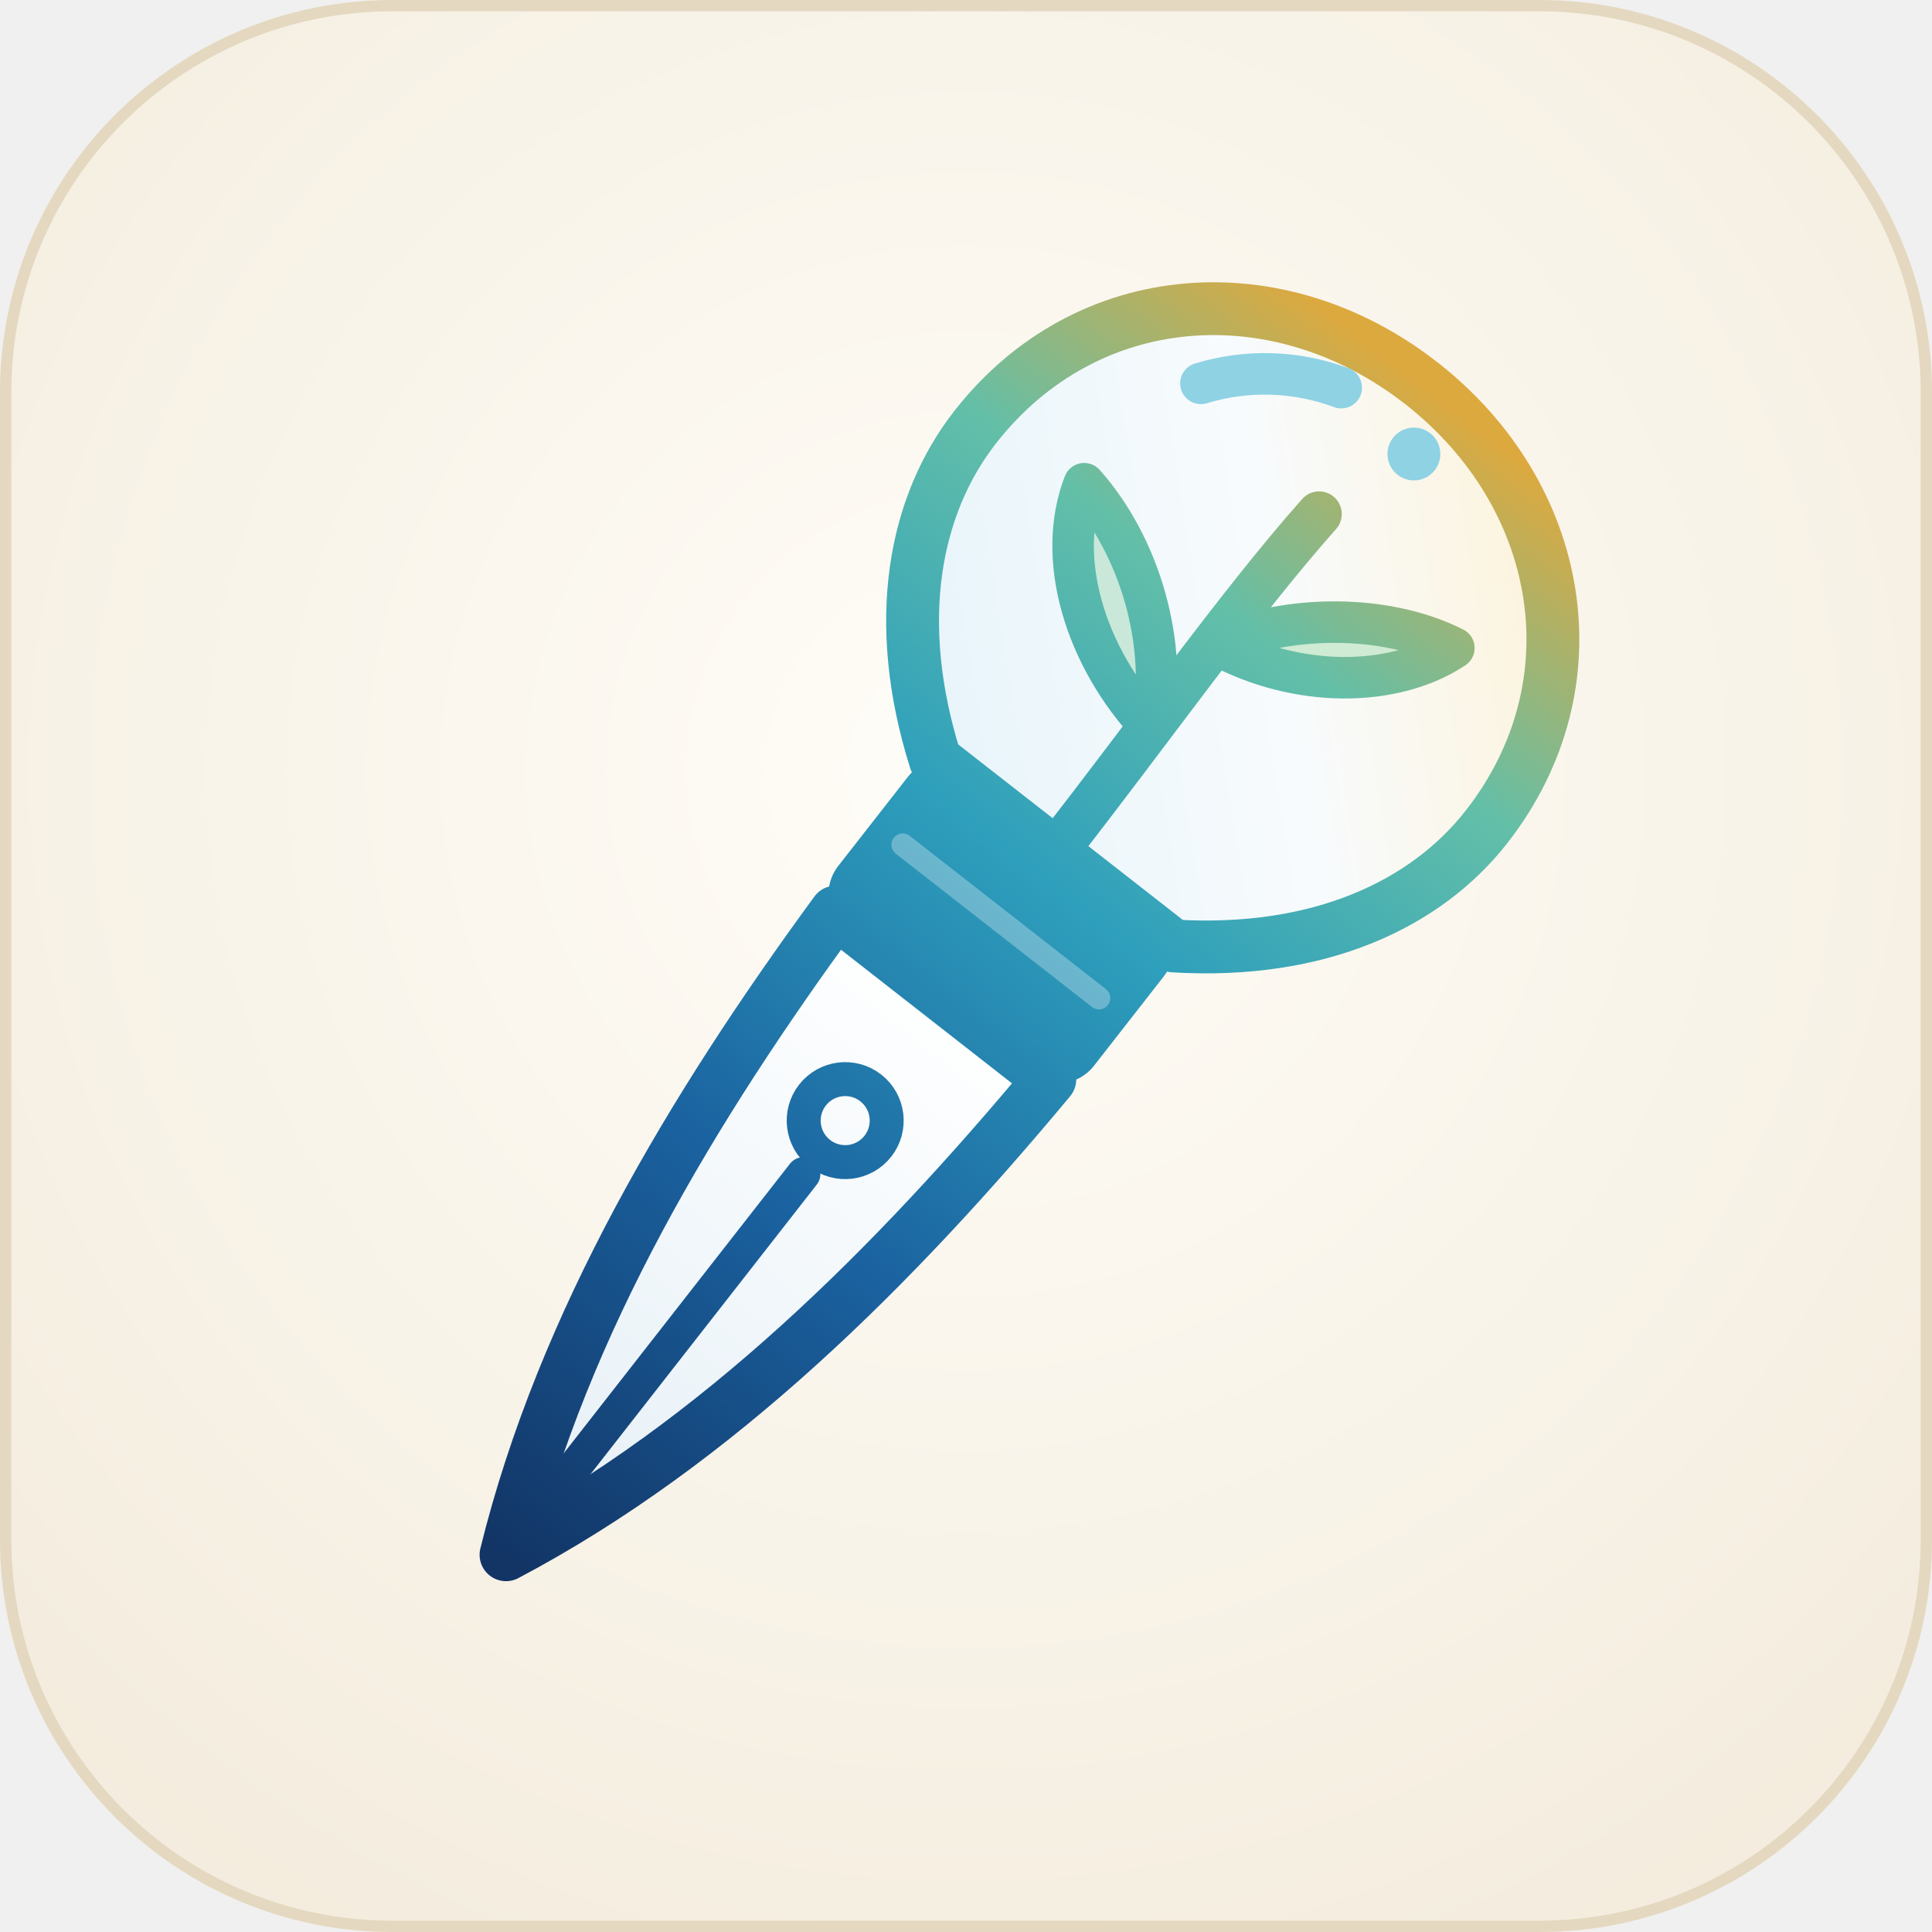
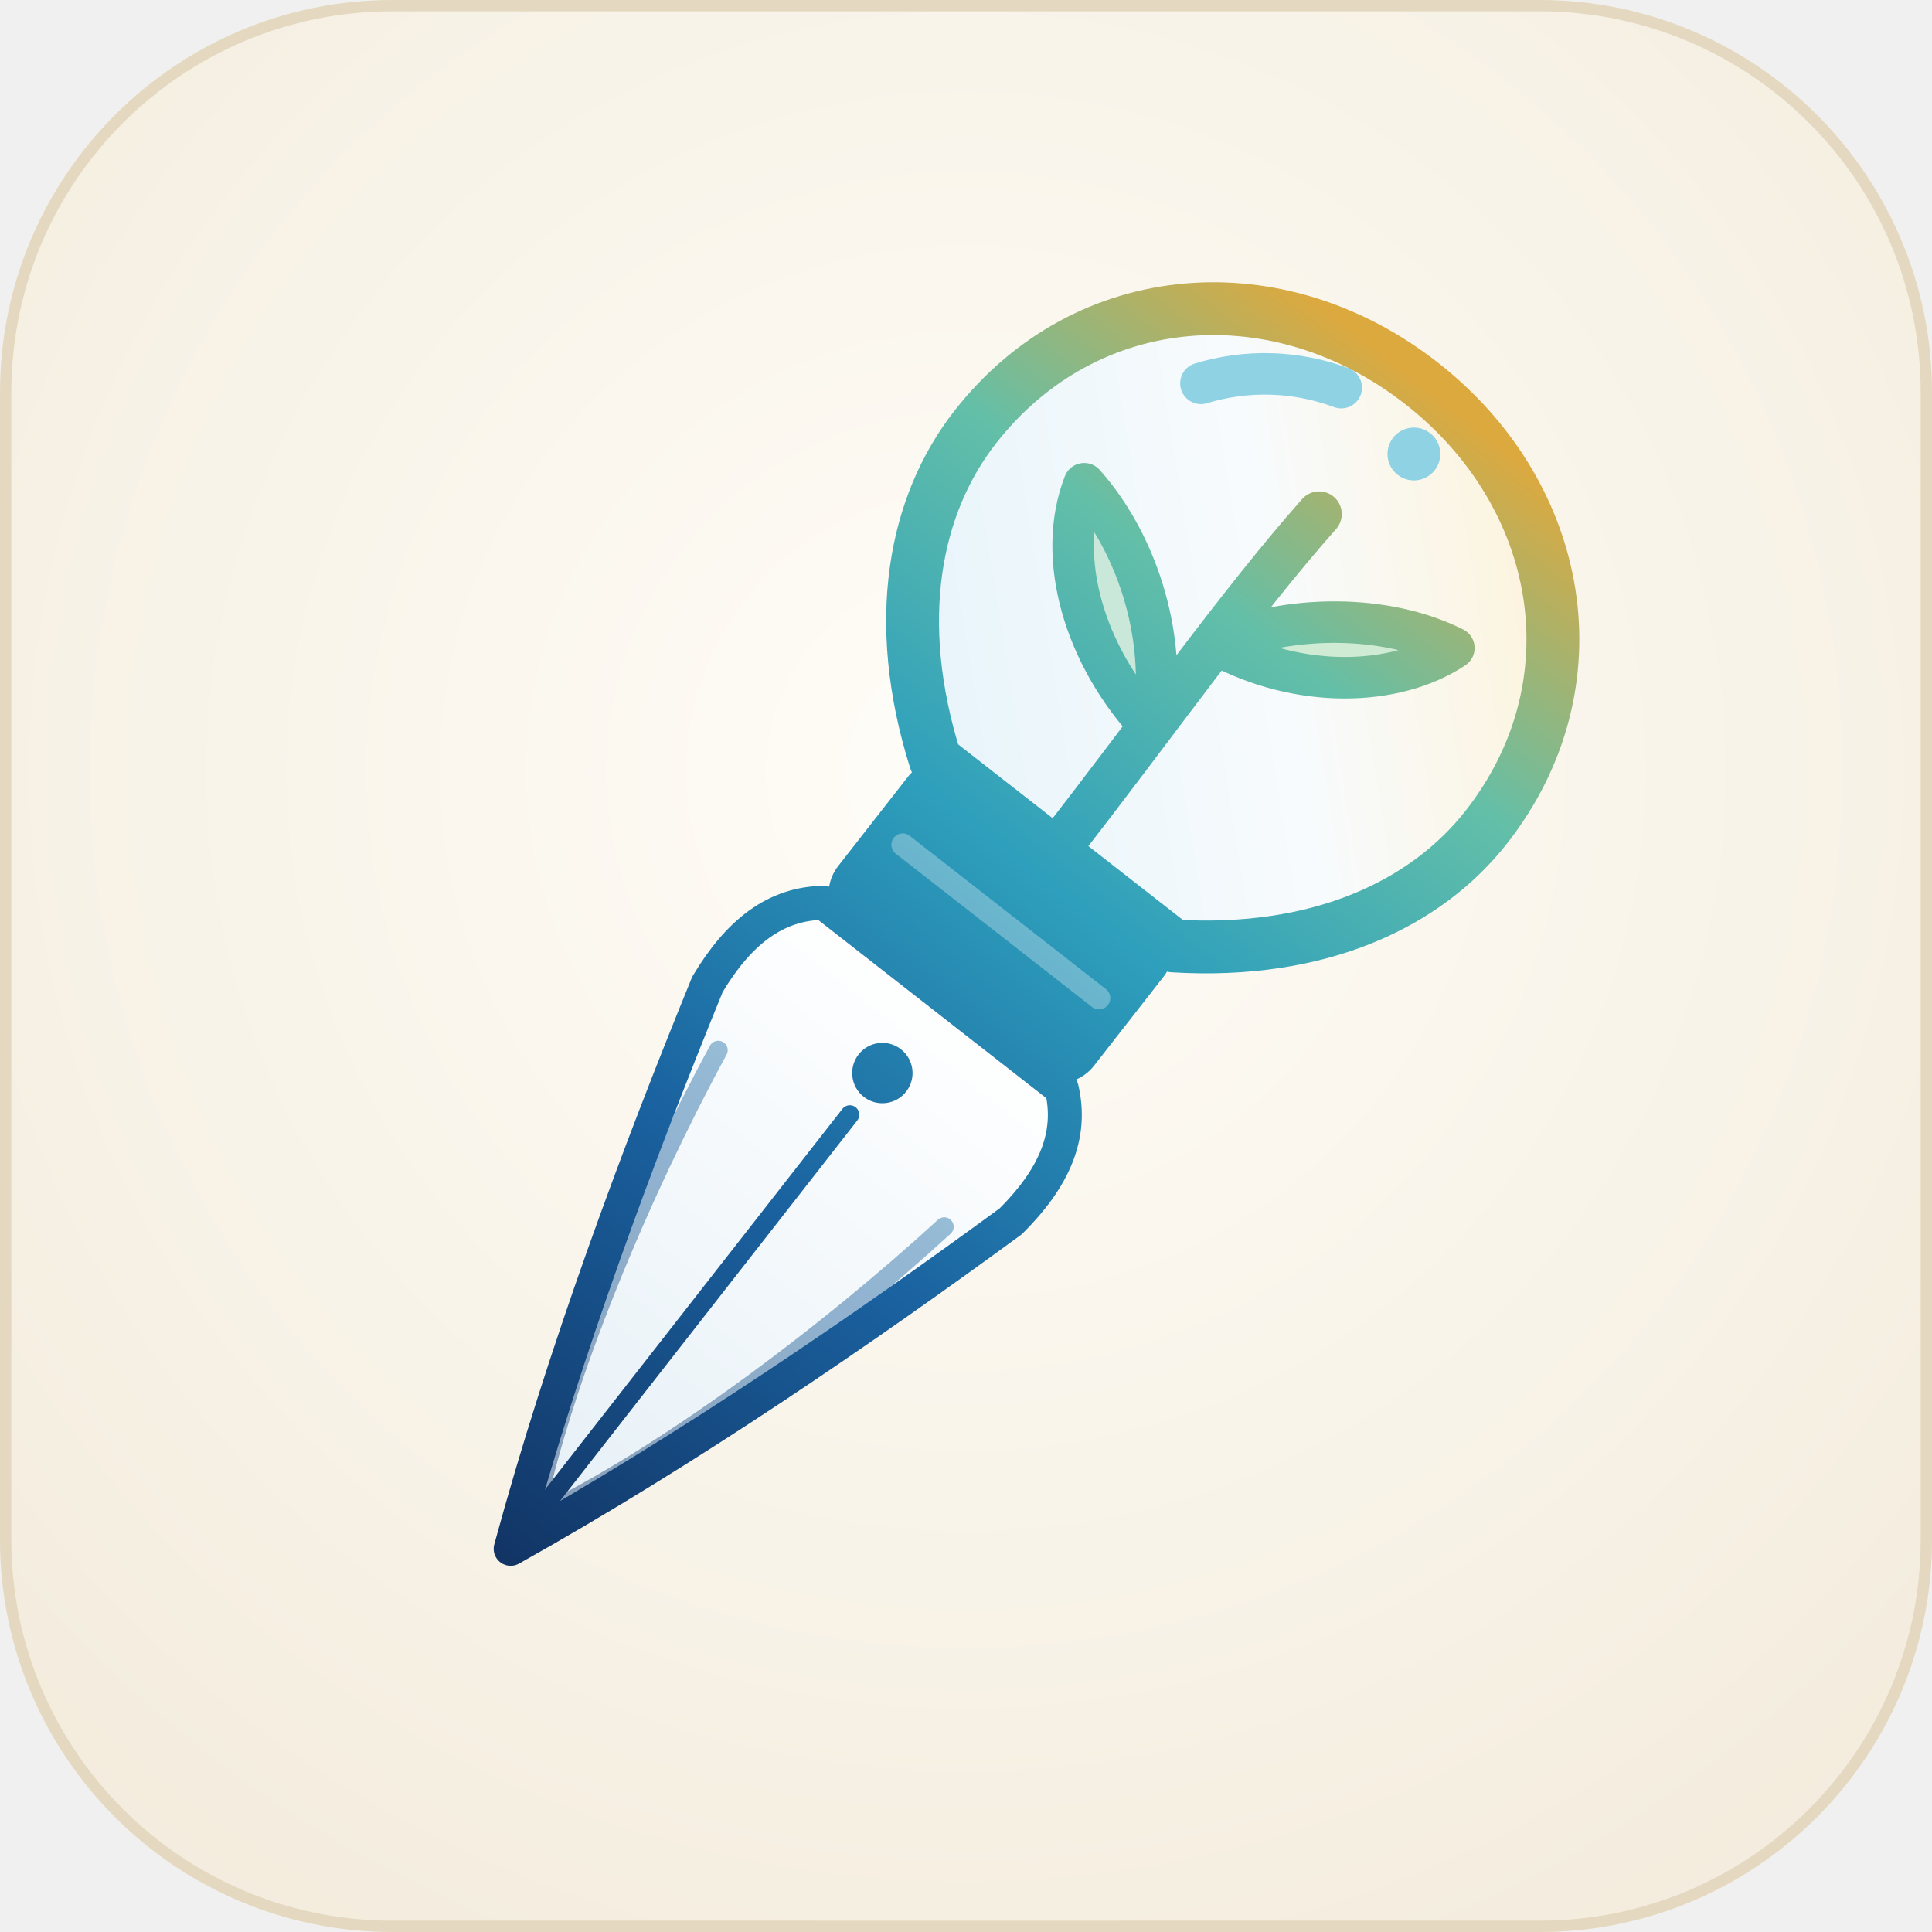
<svg xmlns="http://www.w3.org/2000/svg" viewBox="0 0 512 512" width="512" height="512">
  <defs>
    <radialGradient id="tafel" cx="0.5" cy="0.40" r="0.78">
      <stop offset="0" stop-color="#FFFDF8" />
      <stop offset="1" stop-color="#F2EADA" />
    </radialGradient>
    <linearGradient id="strich" gradientUnits="userSpaceOnUse" x1="0" y1="182" x2="0" y2="-212">
      <stop offset="0" stop-color="#123566" />
      <stop offset="0.30" stop-color="#1A62A0" />
      <stop offset="0.58" stop-color="#2E9FBC" />
      <stop offset="0.80" stop-color="#63BFA8" />
      <stop offset="1" stop-color="#DCA93F" />
    </linearGradient>
    <linearGradient id="glas" gradientUnits="userSpaceOnUse" x1="-60" y1="-60" x2="70" y2="-200">
      <stop offset="0" stop-color="#E6F4FA" />
      <stop offset="0.55" stop-color="#F8FBFD" />
      <stop offset="1" stop-color="#FDF2D6" />
    </linearGradient>
    <linearGradient id="feder" gradientUnits="userSpaceOnUse" x1="0" y1="182" x2="0" y2="-10">
      <stop offset="0" stop-color="#E4EFF6" />
      <stop offset="1" stop-color="#FFFFFF" />
    </linearGradient>
  </defs>
  <rect width="512" height="512" rx="104" fill="url(#tafel)" />
  <rect x="1.5" y="1.5" width="509" height="509" rx="102.5" fill="none" stroke="#E4D8C0" stroke-width="3" />
  <g transform="translate(256,256) rotate(38) scale(1.0) translate(0,16)" stroke-linejoin="round" stroke-linecap="round">
    <path d="M-40,-54 C-72,-76 -86,-104 -86,-130              C-86,-178 -48,-212 0,-212              C48,-212 86,-178 86,-130              C86,-104 72,-76 40,-54 Z" fill="url(#glas)" stroke="url(#strich)" stroke-width="14" />
    <path d="M0,-56 C0,-96 -2,-136 0,-168" fill="none" stroke="url(#strich)" stroke-width="12" />
    <path d="M0,-96 C-26,-100 -48,-116 -54,-136 C-32,-132 -10,-116 0,-96 Z" fill="#C9E8D9" stroke="url(#strich)" stroke-width="11" />
    <path d="M0,-124 C24,-128 44,-144 50,-162 C30,-158 10,-142 0,-124 Z" fill="#CFEBD3" stroke="url(#strich)" stroke-width="11" />
    <path d="M-46,-176 A58,58 0 0 1 -16,-198" fill="none" stroke="#8ED2E4" stroke-width="11" />
    <circle cx="10" cy="-196" r="7" fill="#8ED2E4" />
    <rect x="-43" y="-58" width="86" height="54" rx="12" fill="url(#strich)" />
    <path d="M-33,-31 H33" fill="none" stroke="#FFFFFF" stroke-width="6" opacity="0.30" />
-     <path d="M-36,-6 C-34,58 -26,124 0,182 C26,124 34,58 36,-6 Z" fill="url(#feder)" stroke="url(#strich)" stroke-width="14" />
-     <circle cx="0" cy="36" r="11" fill="none" stroke="url(#strich)" stroke-width="9" />
-     <path d="M0,54 L0,168" fill="none" stroke="url(#strich)" stroke-width="9" />
+     <path d="M-40,-6 C-50,2 -53,14 -51,30              C-38,76 -21,130 0,180              C21,130 38,76 51,30              C53,14 50,2 40,-6 Z" fill="url(#feder)" stroke="url(#strich)" stroke-width="9" />
+     <path d="M-38,42 C-31,84 -17,136 0,170 C17,136 31,84 38,42" fill="none" stroke="url(#strich)" stroke-width="5" opacity="0.45" />
+     <circle cx="0" cy="20" r="8" fill="url(#strich)" />
+     <path d="M0,34 L0,172" fill="none" stroke="url(#strich)" stroke-width="5" />
  </g>
</svg>
